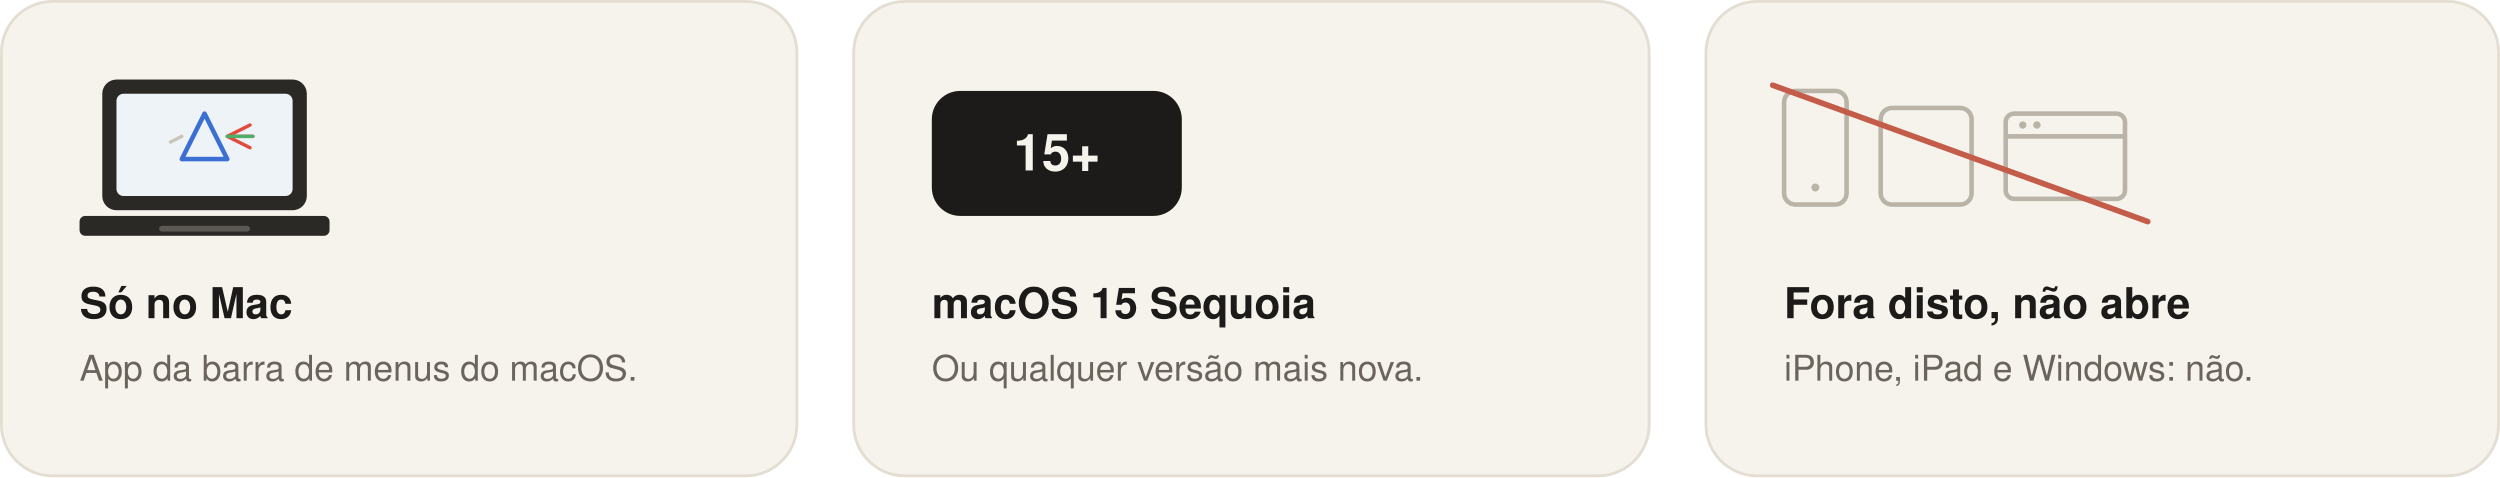
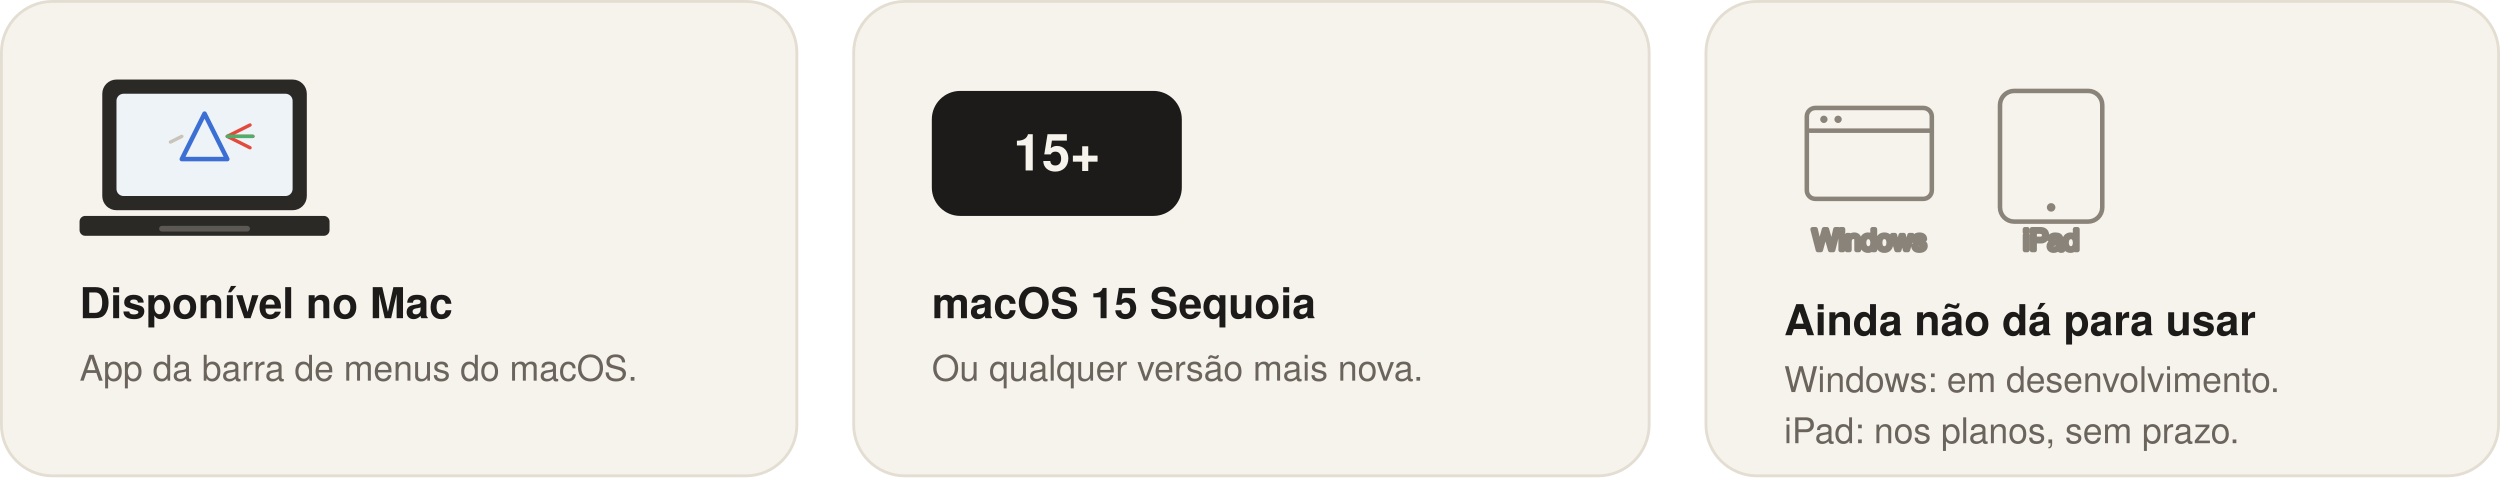
<svg xmlns="http://www.w3.org/2000/svg" width="880" height="168" viewBox="0 0 880 168" role="img" aria-labelledby="title desc">
  <defs>
    <style>
      .card { fill: #F6F3EC; stroke: #E3DDD2; }
      .title { font: 600 15px -apple-system, BlinkMacSystemFont, "Segoe UI", Helvetica, Arial, sans-serif; fill: #1C1B19; }
      .sub { font: 400 12.5px -apple-system, BlinkMacSystemFont, "Segoe UI", Helvetica, Arial, sans-serif; fill: #6A645C; }
    </style>
  </defs>
  <rect x="0.5" y="0.5" width="280" height="167" rx="18" class="card" />
  <g transform="translate(28, 28)">
    <rect x="8" y="0" width="72" height="46" rx="5" fill="#2A2926" />
    <rect x="13" y="5" width="62" height="36" rx="2.5" fill="#EEF3F8" />
    <polygon points="44,12 36,28 52,28" fill="none" stroke="#3B6FD4" stroke-width="1.6" stroke-linejoin="round" />
    <path d="M36 20 L32 22" stroke="#C9C4BA" stroke-width="1.2" stroke-linecap="round" />
    <path d="M52 20 L60 16 M52 20 L61 20 M52 20 L60 24" stroke="#E24A3B" stroke-width="1.2" stroke-linecap="round" />
    <path d="M52 20 L61 20" stroke="#4CAF6A" stroke-width="1.2" stroke-linecap="round" />
    <rect x="0" y="48" width="88" height="7" rx="2" fill="#2A2926" />
    <rect x="28" y="51.5" width="32" height="2" rx="1" fill="#5C5854" />
  </g>
-   <text x="28" y="112" class="title">Só no Mac</text>
+   <text x="28" y="112" class="title">Disponível no Mac</text>
  <text x="28" y="134" class="sub">App da barra de menus do macOS.</text>
  <rect x="300.5" y="0.5" width="280" height="167" rx="18" class="card" />
  <g transform="translate(328, 32)">
    <rect x="0" y="0" width="88" height="44" rx="10" fill="#1C1B19" />
    <text x="44" y="28" text-anchor="middle" font-family="-apple-system, BlinkMacSystemFont, 'Segoe UI', Helvetica, Arial, sans-serif" font-size="18" font-weight="700" fill="#F6F3EC">15+</text>
  </g>
  <text x="328" y="112" class="title">macOS 15 Sequoia</text>
  <text x="328" y="134" class="sub">Ou qualquer versão mais nova.</text>
  <rect x="600.5" y="0.5" width="279" height="167" rx="18" class="card" />
-   <g transform="translate(628, 30)" fill="none" stroke="#B9B3A8" stroke-width="1.6" stroke-linejoin="round">
-     <rect x="0" y="2" width="22" height="40" rx="4" />
-     <circle cx="11" cy="36" r="1.4" fill="#B9B3A8" stroke="none" />
-     <rect x="34" y="8" width="32" height="34" rx="4" />
-     <rect x="78" y="10" width="42" height="30" rx="3" />
-     <path d="M78 18 H120" />
-     <circle cx="84" cy="14" r="1.3" fill="#B9B3A8" stroke="none" />
-     <circle cx="89" cy="14" r="1.3" fill="#B9B3A8" stroke="none" />
-     <path d="M-4 0 L128 48" stroke="#C45C4A" stroke-width="2" stroke-linecap="round" />
+   <g transform="translate(636, 28)" fill="none" stroke="#8A837A" stroke-width="1.6" stroke-linejoin="round">
+     <rect x="0" y="10" width="44" height="32" rx="3" />
+     <path d="M0 18 H44" />
+     <circle cx="6" cy="14" r="1.3" fill="#8A837A" stroke="none" />
+     <circle cx="11" cy="14" r="1.3" fill="#8A837A" stroke="none" />
+     <text x="22" y="60" text-anchor="middle" font-family="-apple-system, BlinkMacSystemFont, 'Segoe UI', Helvetica, Arial, sans-serif" font-size="10" fill="#8A837A">Windows</text>
+     <rect x="68" y="4" width="36" height="46" rx="5" />
+     <circle cx="86" cy="45" r="1.5" fill="#8A837A" stroke="none" />
+     <text x="86" y="60" text-anchor="middle" font-family="-apple-system, BlinkMacSystemFont, 'Segoe UI', Helvetica, Arial, sans-serif" font-size="10" fill="#8A837A">iPad</text>
  </g>
-   <text x="628" y="112" class="title">Fora disto, não abre</text>
-   <text x="628" y="134" class="sub">iPhone, iPad e Windows: não.</text>
+   <text x="628" y="118" class="title">Ainda não dá para usar</text>
+   <text x="628" y="138" class="sub">Windows: em desenvolvimento.</text>
+   <text x="628" y="156" class="sub">iPad: nos planos, sem prazo.</text>
</svg>
